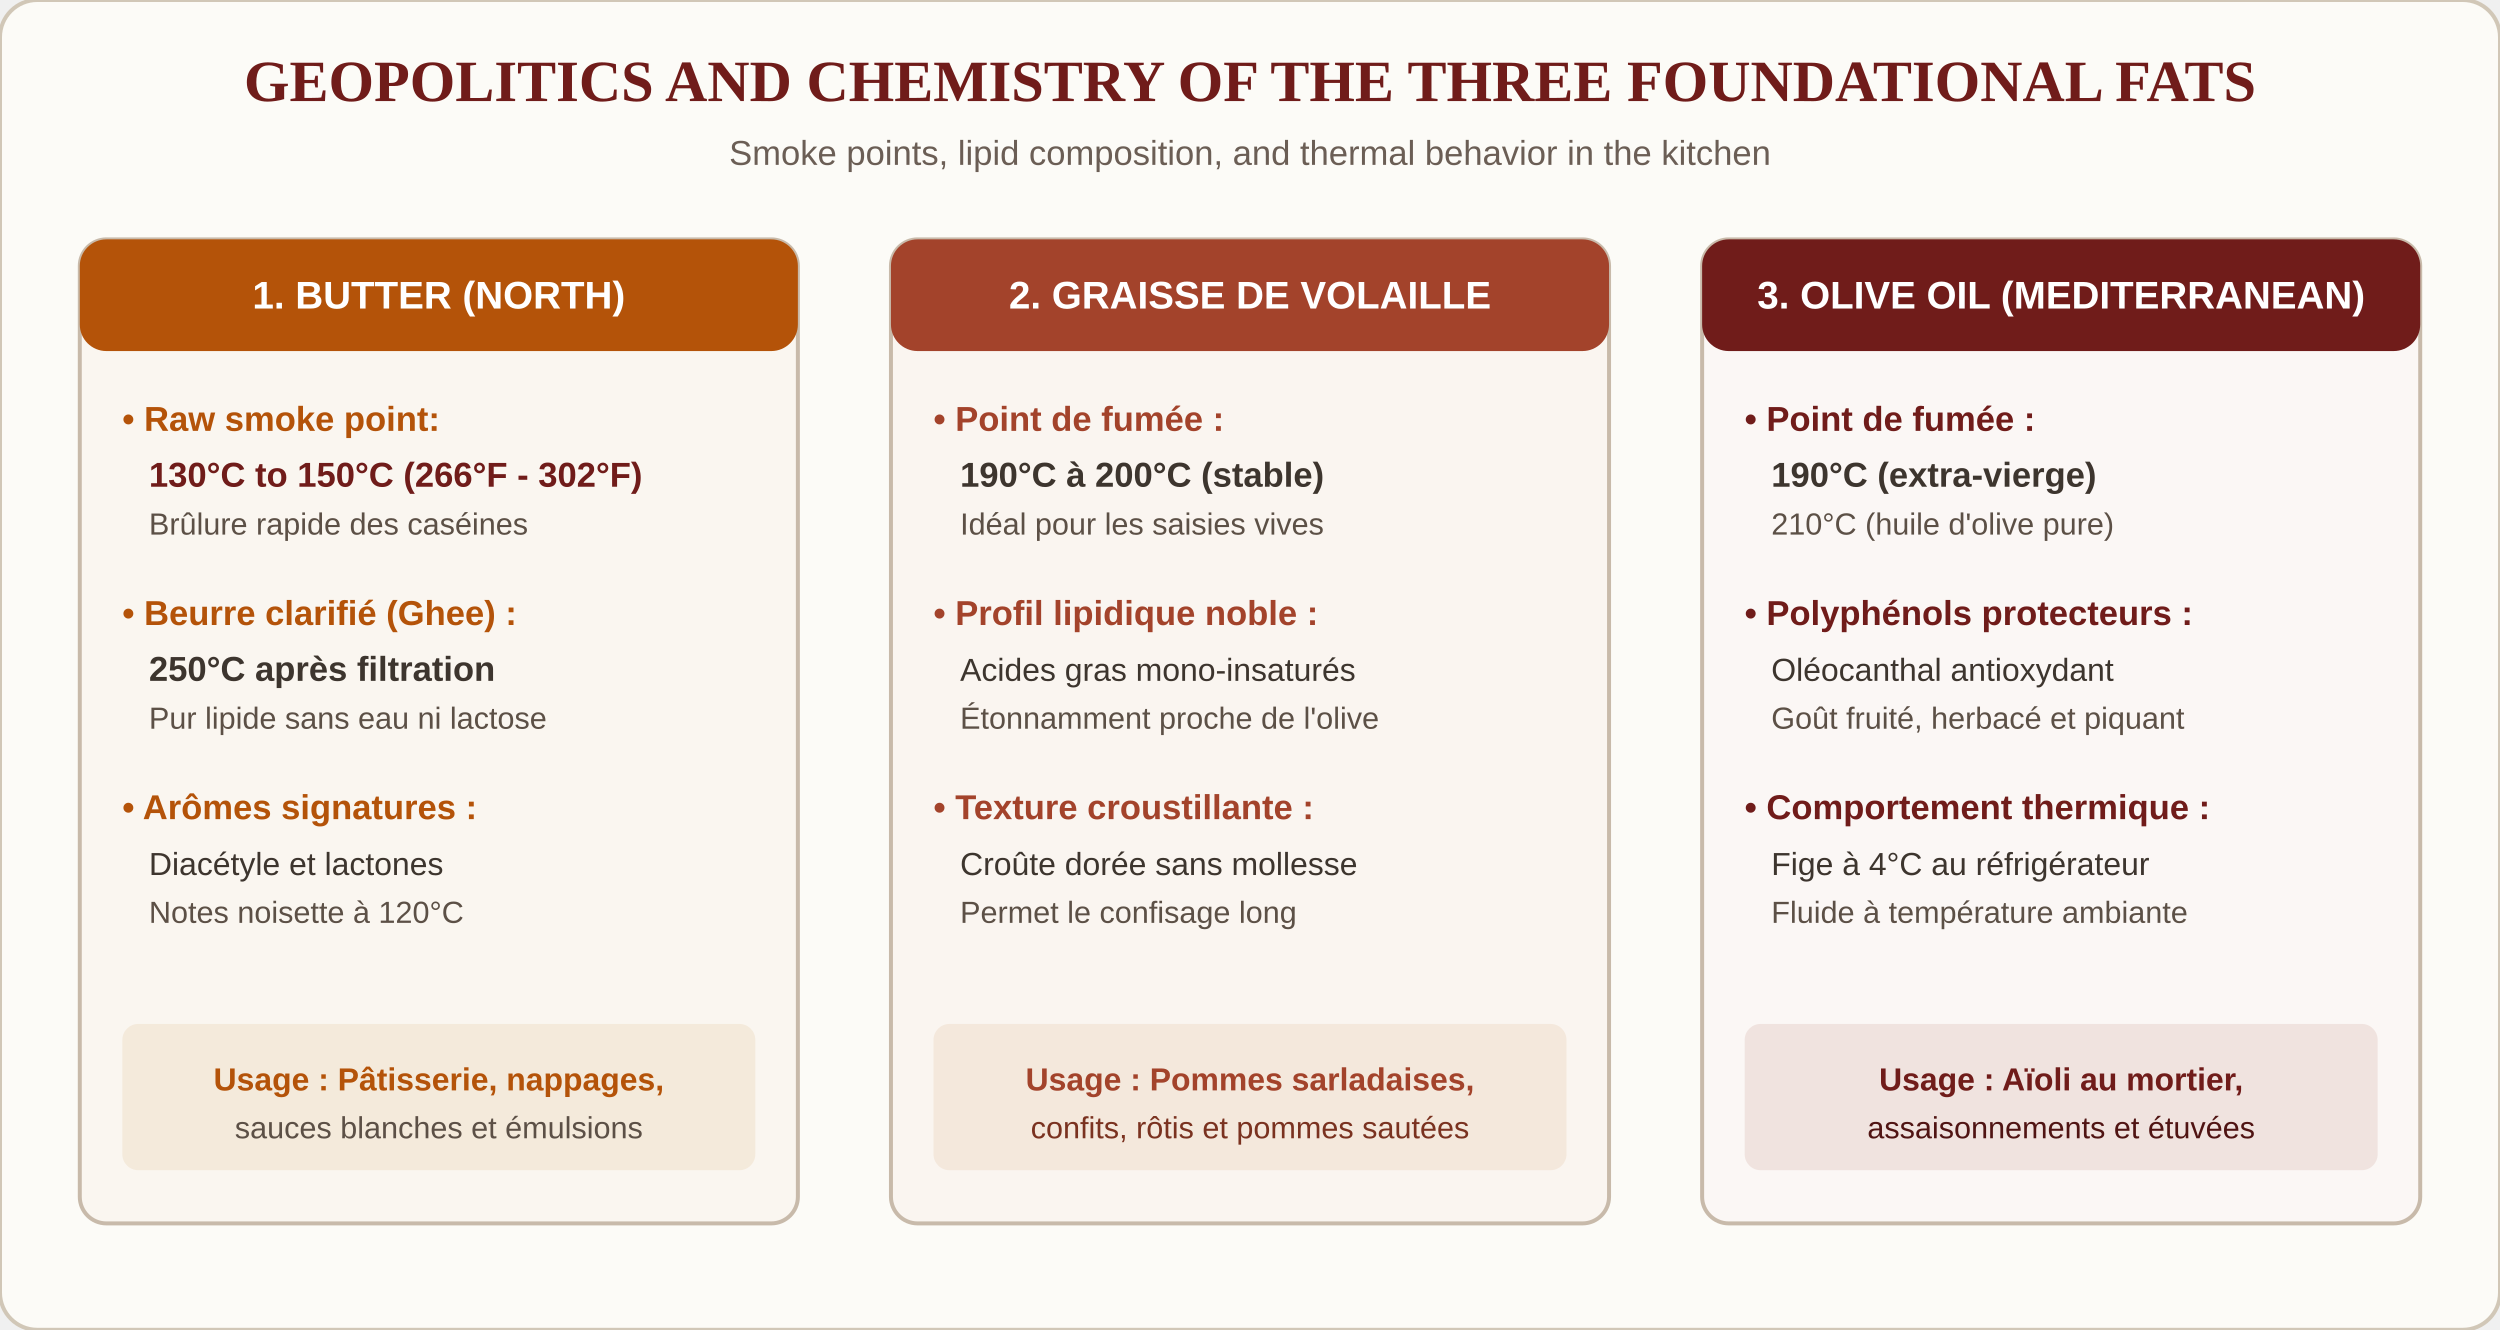
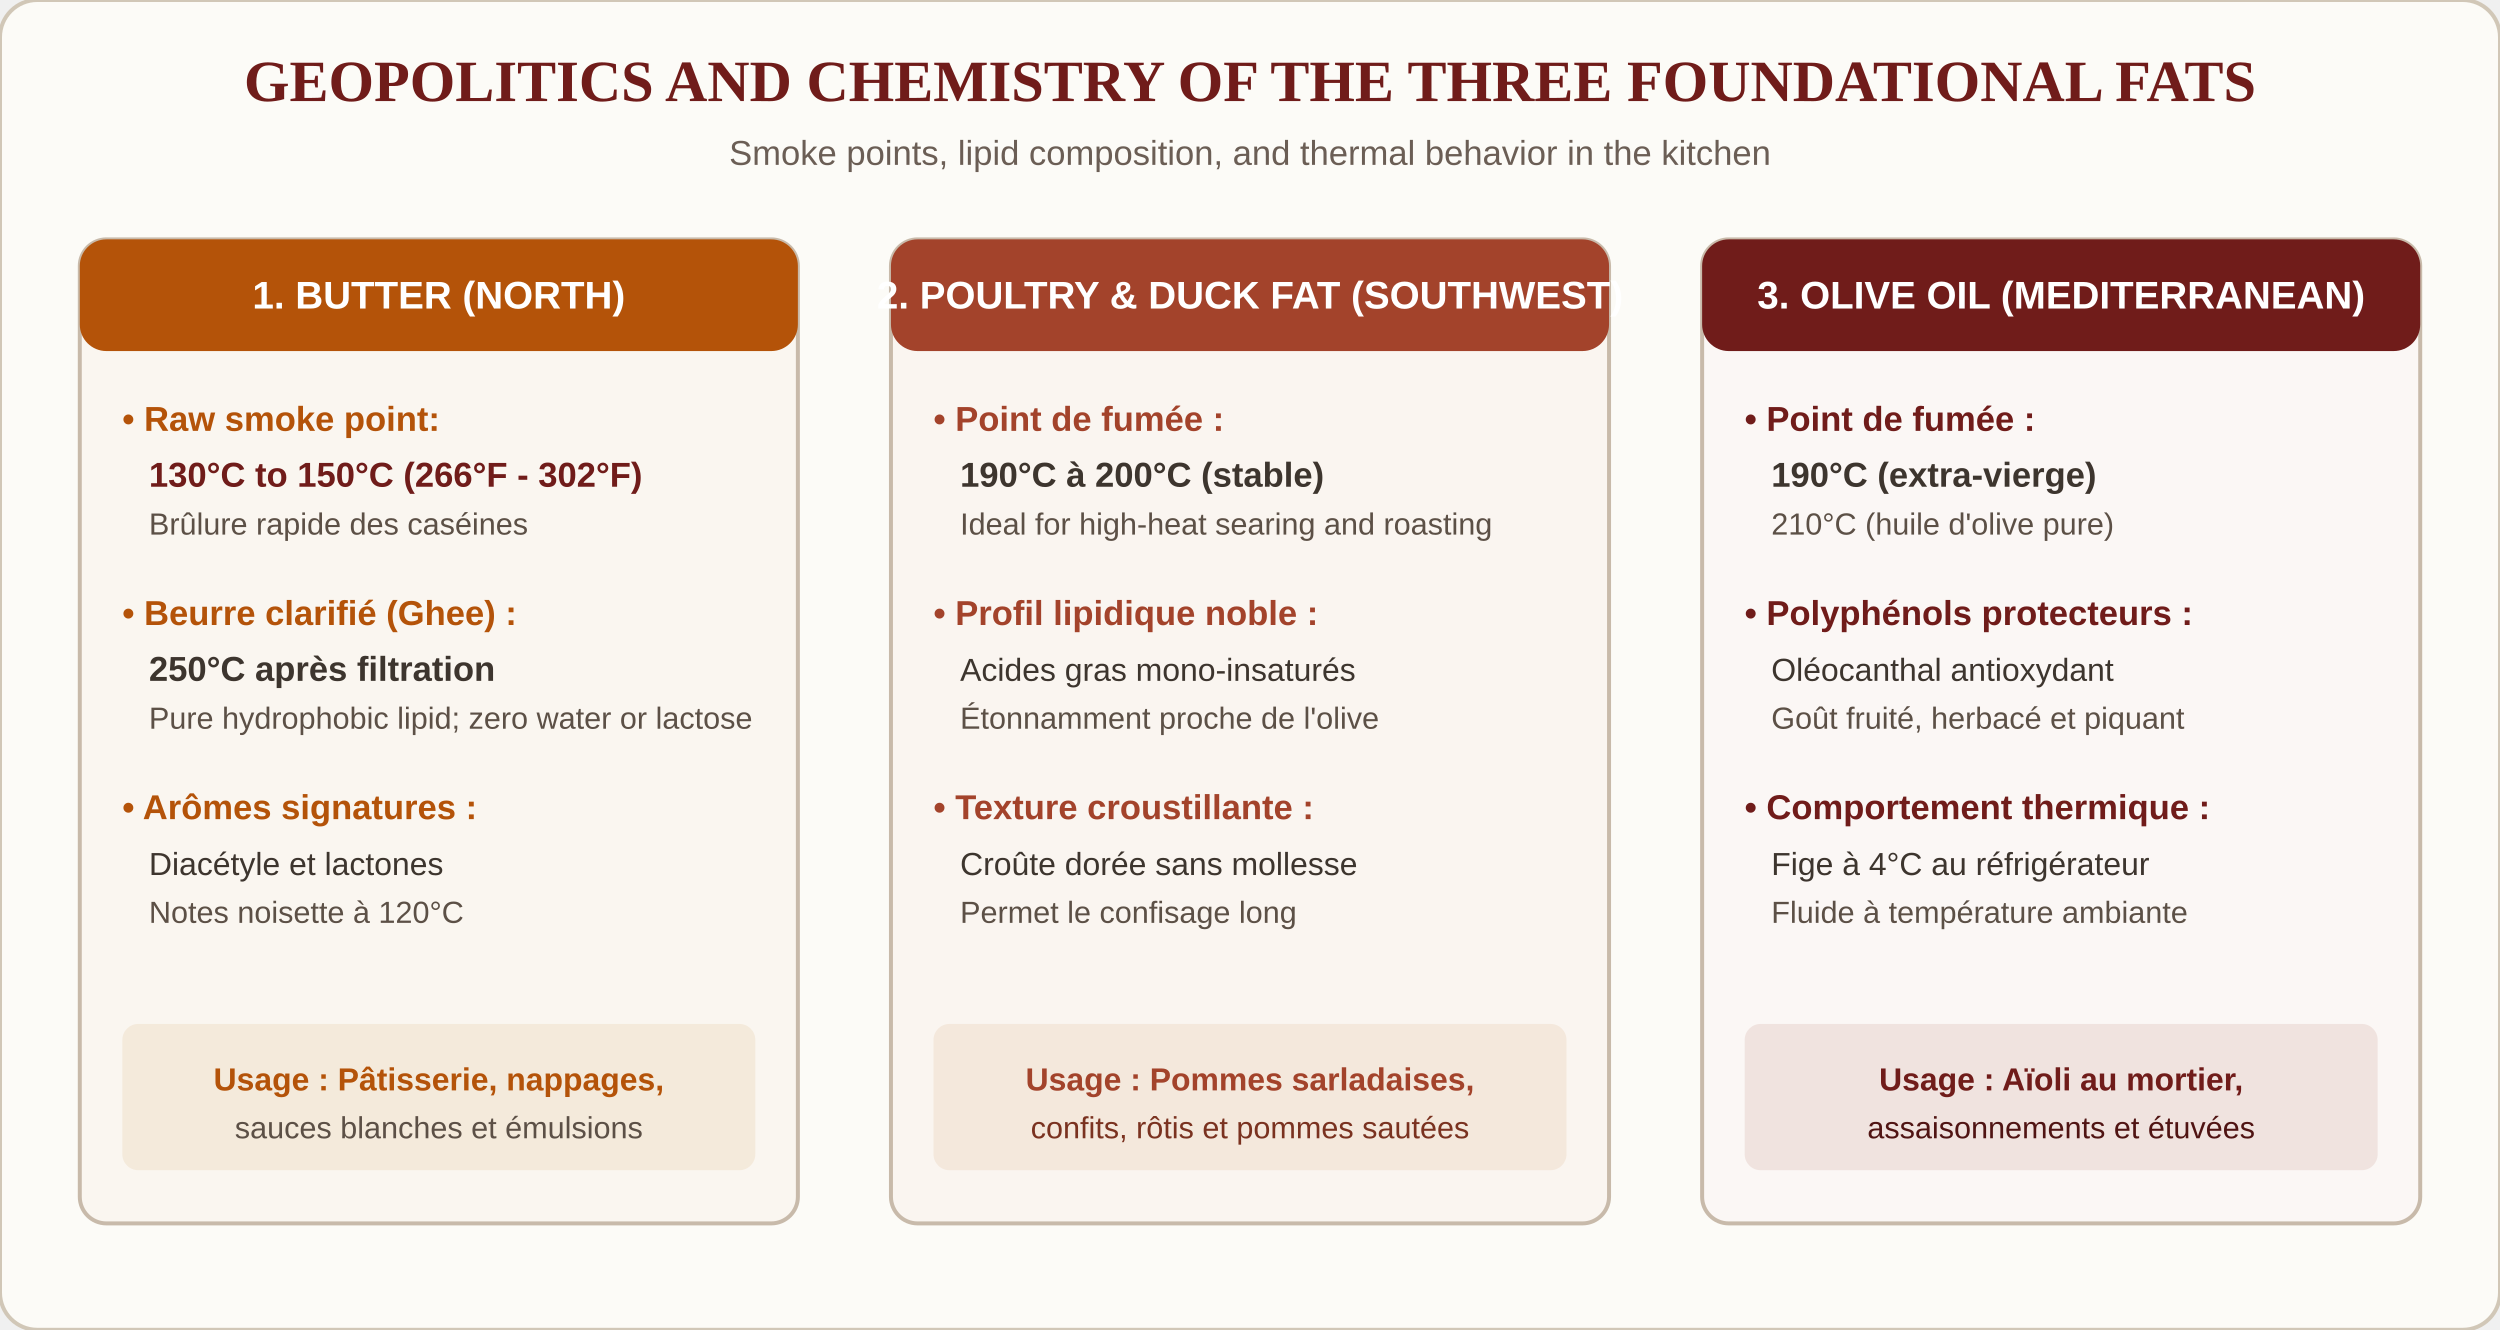
<svg xmlns="http://www.w3.org/2000/svg" viewBox="0 0 940 500" width="100%" height="100%">
  <rect width="940" height="500" rx="14" fill="#FCFBF7" stroke="#D1C7B7" stroke-width="1.5" />
  <text x="470" y="38" font-family="Liberation Serif, Georgia, serif" font-size="22" font-weight="bold" fill="#701C1A" text-anchor="middle">GEOPOLITICS AND CHEMISTRY OF THE THREE FOUNDATIONAL FATS</text>
  <text x="470" y="62" font-family="Liberation Sans, Arial, sans-serif" font-size="13" fill="#6B5E55" text-anchor="middle">Smoke points, lipid composition, and thermal behavior in the kitchen</text>
  <g transform="translate(30, 90)">
    <rect width="270" height="370" rx="10" fill="#FAF6F0" stroke="#C8BAAA" stroke-width="1.5" />
    <rect width="270" height="42" rx="10" fill="#B45309" />
    <text x="135" y="26" font-family="Liberation Sans, Arial, sans-serif" font-size="14.5" font-weight="bold" fill="#FFFFFF" text-anchor="middle">1. BUTTER (NORTH)</text>
    <text x="16" y="72" font-family="Liberation Sans, Arial, sans-serif" font-size="13" font-weight="bold" fill="#B45309">• Raw smoke point:</text>
    <text x="26" y="93" font-family="Liberation Sans, Arial, sans-serif" font-size="13" font-weight="bold" fill="#701C1A">130°C to 150°C (266°F - 302°F)</text>
    <text x="26" y="111" font-family="Liberation Sans, Arial, sans-serif" font-size="11.5" fill="#5C5046">Brûlure rapide des caséines</text>
    <text x="16" y="145" font-family="Liberation Sans, Arial, sans-serif" font-size="13" font-weight="bold" fill="#B45309">• Beurre clarifié (Ghee) :</text>
    <text x="26" y="166" font-family="Liberation Sans, Arial, sans-serif" font-size="13" font-weight="bold" fill="#3D352E">250°C après filtration</text>
-     <text x="26" y="184" font-family="Liberation Sans, Arial, sans-serif" font-size="11.5" fill="#5C5046">Pur lipide sans eau ni lactose</text>
+     <text x="26" y="184" font-family="Liberation Sans, Arial, sans-serif" font-size="11.5" fill="#5C5046">Pure hydrophobic lipid; zero water or lactose</text>
    <text x="16" y="218" font-family="Liberation Sans, Arial, sans-serif" font-size="13" font-weight="bold" fill="#B45309">• Arômes signatures :</text>
    <text x="26" y="239" font-family="Liberation Sans, Arial, sans-serif" font-size="12" fill="#3D352E">Diacétyle et lactones</text>
    <text x="26" y="257" font-family="Liberation Sans, Arial, sans-serif" font-size="11.5" fill="#5C5046">Notes noisette à 120°C</text>
    <rect x="16" y="295" width="238" height="55" rx="6" fill="#F4EADB" />
    <text x="135" y="320" font-family="Liberation Sans, Arial, sans-serif" font-size="12" font-weight="bold" fill="#B45309" text-anchor="middle">Usage : Pâtisserie, nappages,</text>
    <text x="135" y="338" font-family="Liberation Sans, Arial, sans-serif" font-size="11.5" fill="#5C5046" text-anchor="middle">sauces blanches et émulsions</text>
  </g>
  <g transform="translate(335, 90)">
    <rect width="270" height="370" rx="10" fill="#FAF5F0" stroke="#C8BAAA" stroke-width="1.5" />
    <rect width="270" height="42" rx="10" fill="#A3432B" />
-     <text x="135" y="26" font-family="Liberation Sans, Arial, sans-serif" font-size="14.5" font-weight="bold" fill="#FFFFFF" text-anchor="middle">2. GRAISSE DE VOLAILLE</text>
+     <text x="135" y="26" font-family="Liberation Sans, Arial, sans-serif" font-size="14.5" font-weight="bold" fill="#FFFFFF" text-anchor="middle">2. POULTRY &amp; DUCK FAT (SOUTHWEST)</text>
    <text x="16" y="72" font-family="Liberation Sans, Arial, sans-serif" font-size="13" font-weight="bold" fill="#A3432B">• Point de fumée :</text>
    <text x="26" y="93" font-family="Liberation Sans, Arial, sans-serif" font-size="13" font-weight="bold" fill="#3D352E">190°C à 200°C (stable)</text>
-     <text x="26" y="111" font-family="Liberation Sans, Arial, sans-serif" font-size="11.5" fill="#5C5046">Idéal pour les saisies vives</text>
+     <text x="26" y="111" font-family="Liberation Sans, Arial, sans-serif" font-size="11.5" fill="#5C5046">Ideal for high-heat searing and roasting</text>
    <text x="16" y="145" font-family="Liberation Sans, Arial, sans-serif" font-size="13" font-weight="bold" fill="#A3432B">• Profil lipidique noble :</text>
    <text x="26" y="166" font-family="Liberation Sans, Arial, sans-serif" font-size="12" fill="#3D352E">Acides gras mono-insaturés</text>
    <text x="26" y="184" font-family="Liberation Sans, Arial, sans-serif" font-size="11.5" fill="#5C5046">Étonnamment proche de l'olive</text>
    <text x="16" y="218" font-family="Liberation Sans, Arial, sans-serif" font-size="13" font-weight="bold" fill="#A3432B">• Texture croustillante :</text>
    <text x="26" y="239" font-family="Liberation Sans, Arial, sans-serif" font-size="12" fill="#3D352E">Croûte dorée sans mollesse</text>
    <text x="26" y="257" font-family="Liberation Sans, Arial, sans-serif" font-size="11.5" fill="#5C5046">Permet le confisage long</text>
    <rect x="16" y="295" width="238" height="55" rx="6" fill="#F4E8DC" />
    <text x="135" y="320" font-family="Liberation Sans, Arial, sans-serif" font-size="12" font-weight="bold" fill="#A3432B" text-anchor="middle">Usage : Pommes sarladaises,</text>
    <text x="135" y="338" font-family="Liberation Sans, Arial, sans-serif" font-size="11.5" fill="#7A3220" text-anchor="middle">confits, rôtis et pommes sautées</text>
  </g>
  <g transform="translate(640, 90)">
    <rect width="270" height="370" rx="10" fill="#FBF7F5" stroke="#C8BAAA" stroke-width="1.5" />
    <rect width="270" height="42" rx="10" fill="#701C1A" />
    <text x="135" y="26" font-family="Liberation Sans, Arial, sans-serif" font-size="14.5" font-weight="bold" fill="#FFFFFF" text-anchor="middle">3. OLIVE OIL (MEDITERRANEAN)</text>
    <text x="16" y="72" font-family="Liberation Sans, Arial, sans-serif" font-size="13" font-weight="bold" fill="#701C1A">• Point de fumée :</text>
    <text x="26" y="93" font-family="Liberation Sans, Arial, sans-serif" font-size="13" font-weight="bold" fill="#3D352E">190°C (extra-vierge)</text>
    <text x="26" y="111" font-family="Liberation Sans, Arial, sans-serif" font-size="11.5" fill="#5C5046">210°C (huile d'olive pure)</text>
    <text x="16" y="145" font-family="Liberation Sans, Arial, sans-serif" font-size="13" font-weight="bold" fill="#701C1A">• Polyphénols protecteurs :</text>
    <text x="26" y="166" font-family="Liberation Sans, Arial, sans-serif" font-size="12" fill="#3D352E">Oléocanthal antioxydant</text>
    <text x="26" y="184" font-family="Liberation Sans, Arial, sans-serif" font-size="11.5" fill="#5C5046">Goût fruité, herbacé et piquant</text>
    <text x="16" y="218" font-family="Liberation Sans, Arial, sans-serif" font-size="13" font-weight="bold" fill="#701C1A">• Comportement thermique :</text>
    <text x="26" y="239" font-family="Liberation Sans, Arial, sans-serif" font-size="12" fill="#3D352E">Fige à 4°C au réfrigérateur</text>
    <text x="26" y="257" font-family="Liberation Sans, Arial, sans-serif" font-size="11.5" fill="#5C5046">Fluide à température ambiante</text>
    <rect x="16" y="295" width="238" height="55" rx="6" fill="#F0E3DF" />
    <text x="135" y="320" font-family="Liberation Sans, Arial, sans-serif" font-size="12" font-weight="bold" fill="#701C1A" text-anchor="middle">Usage : Aïoli au mortier,</text>
    <text x="135" y="338" font-family="Liberation Sans, Arial, sans-serif" font-size="11.5" fill="#501413" text-anchor="middle">assaisonnements et étuvées</text>
  </g>
</svg>
